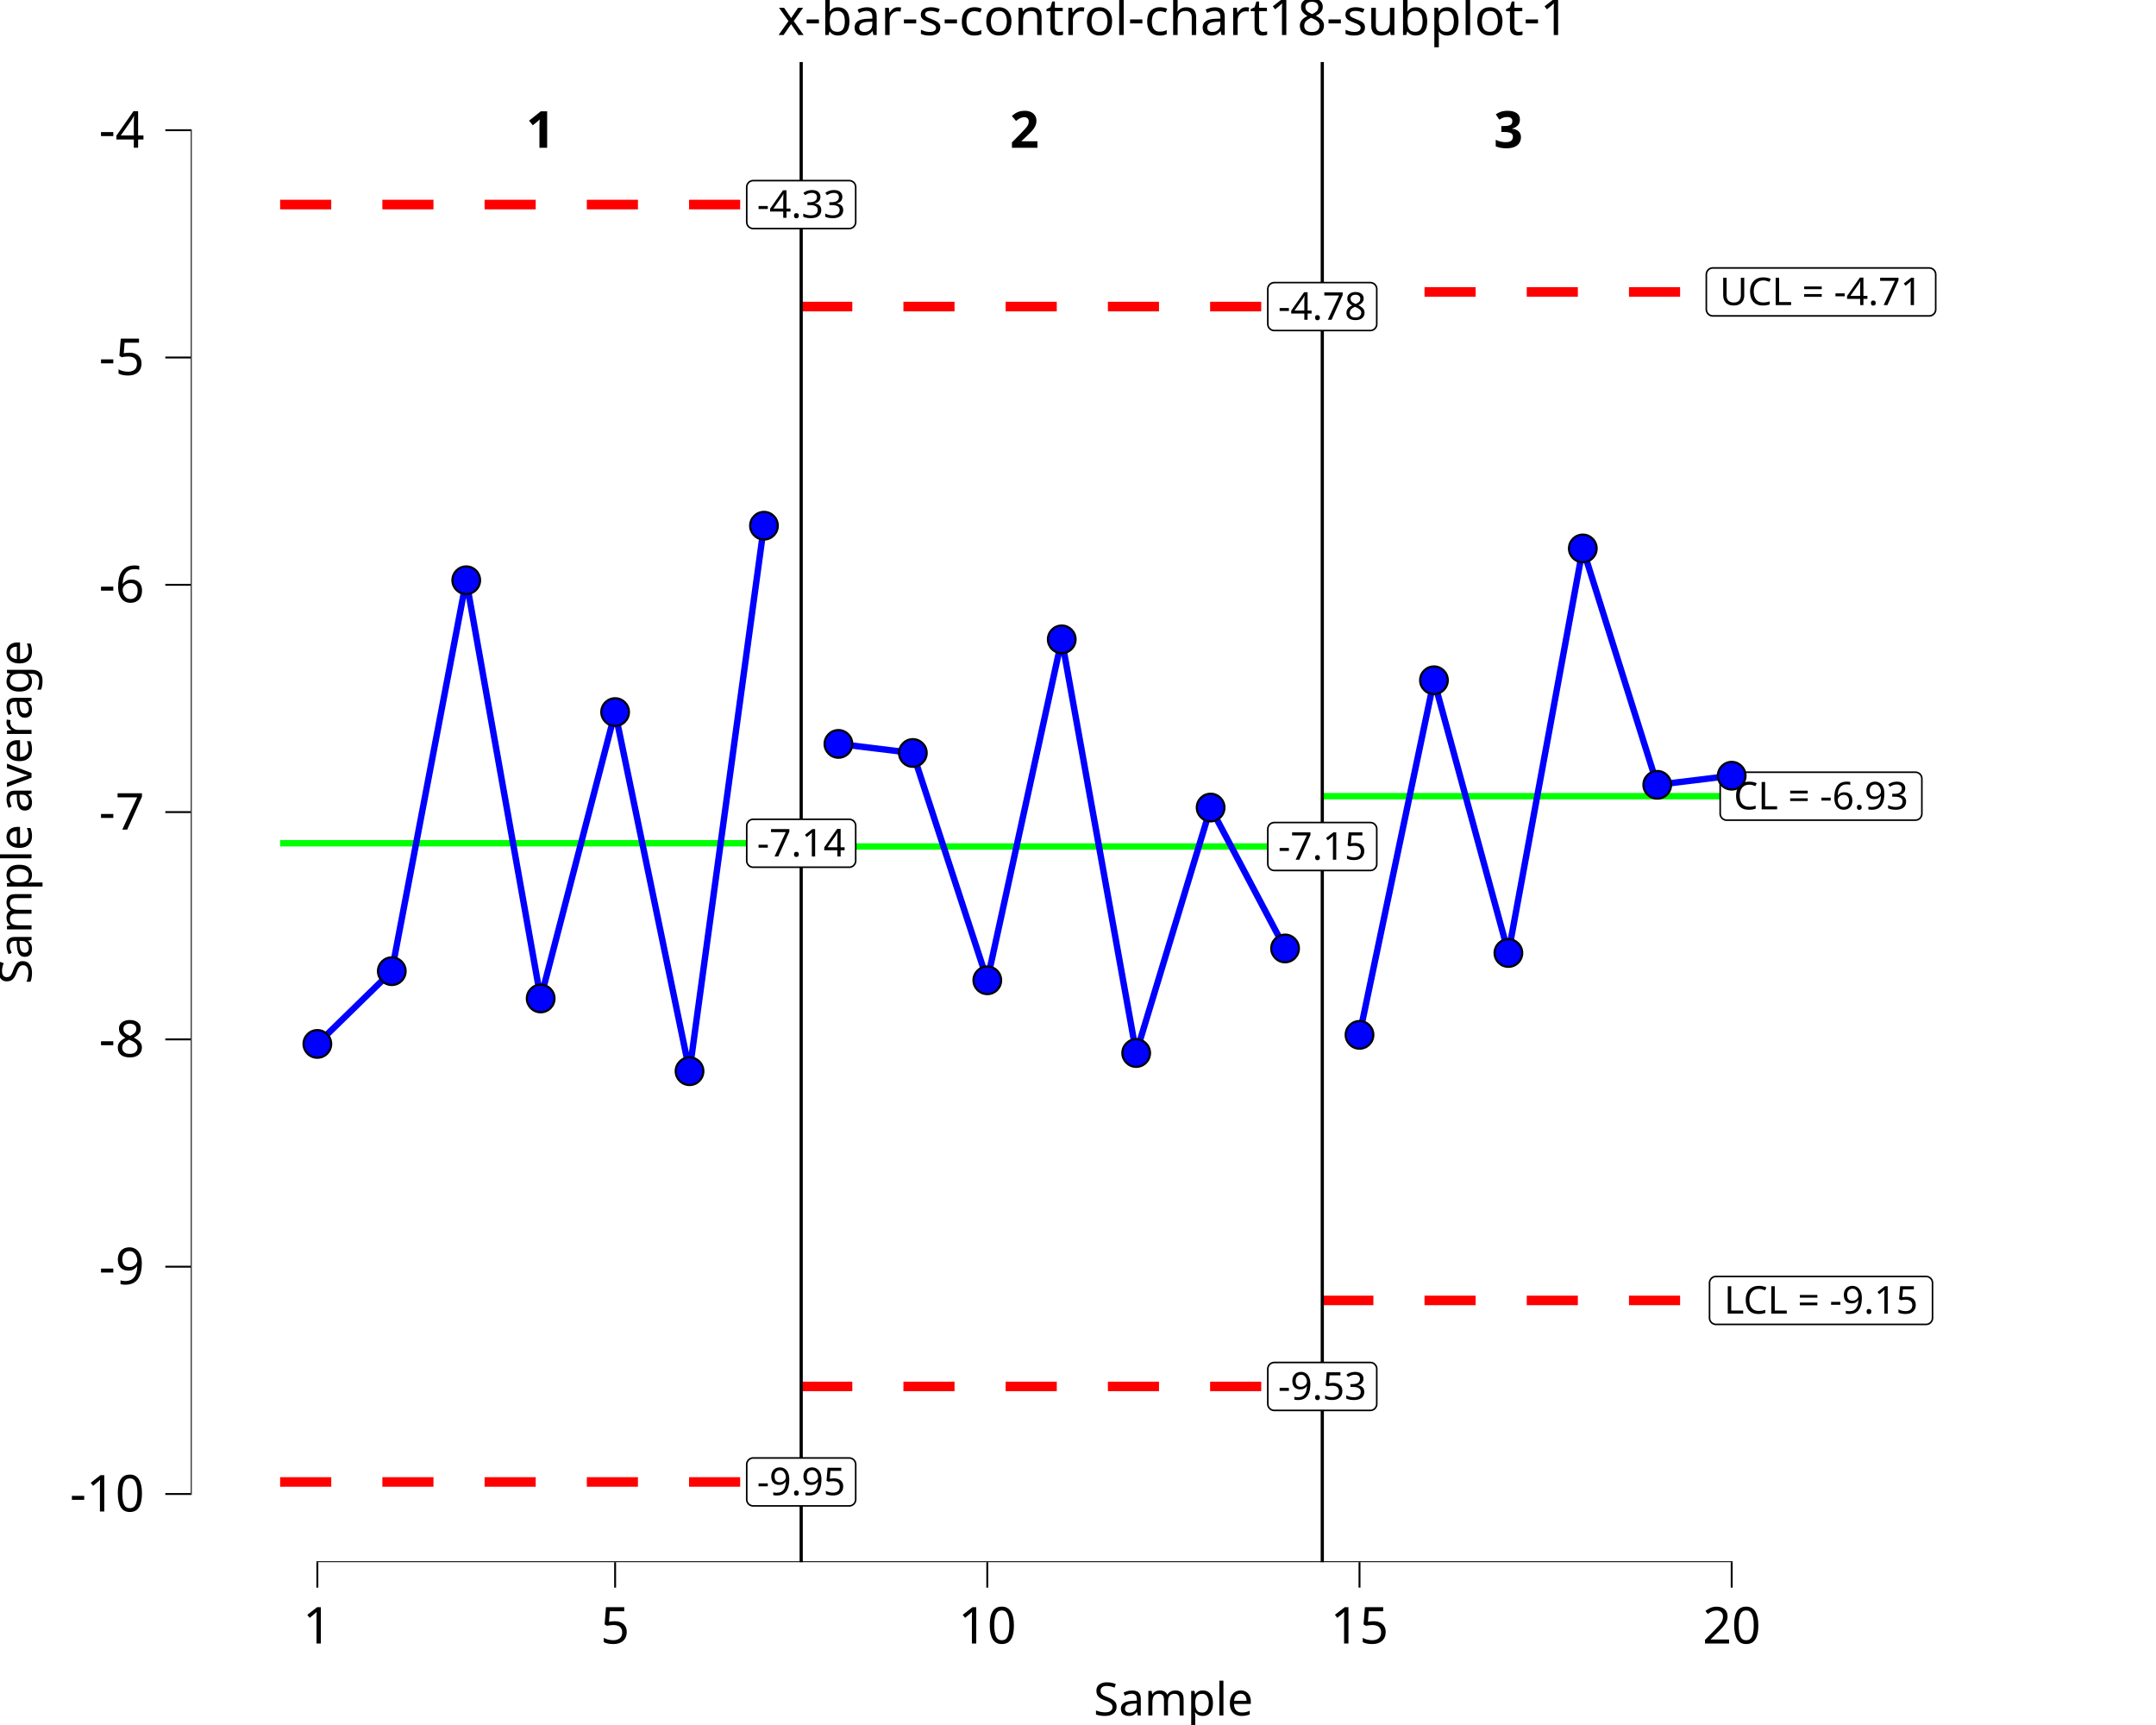
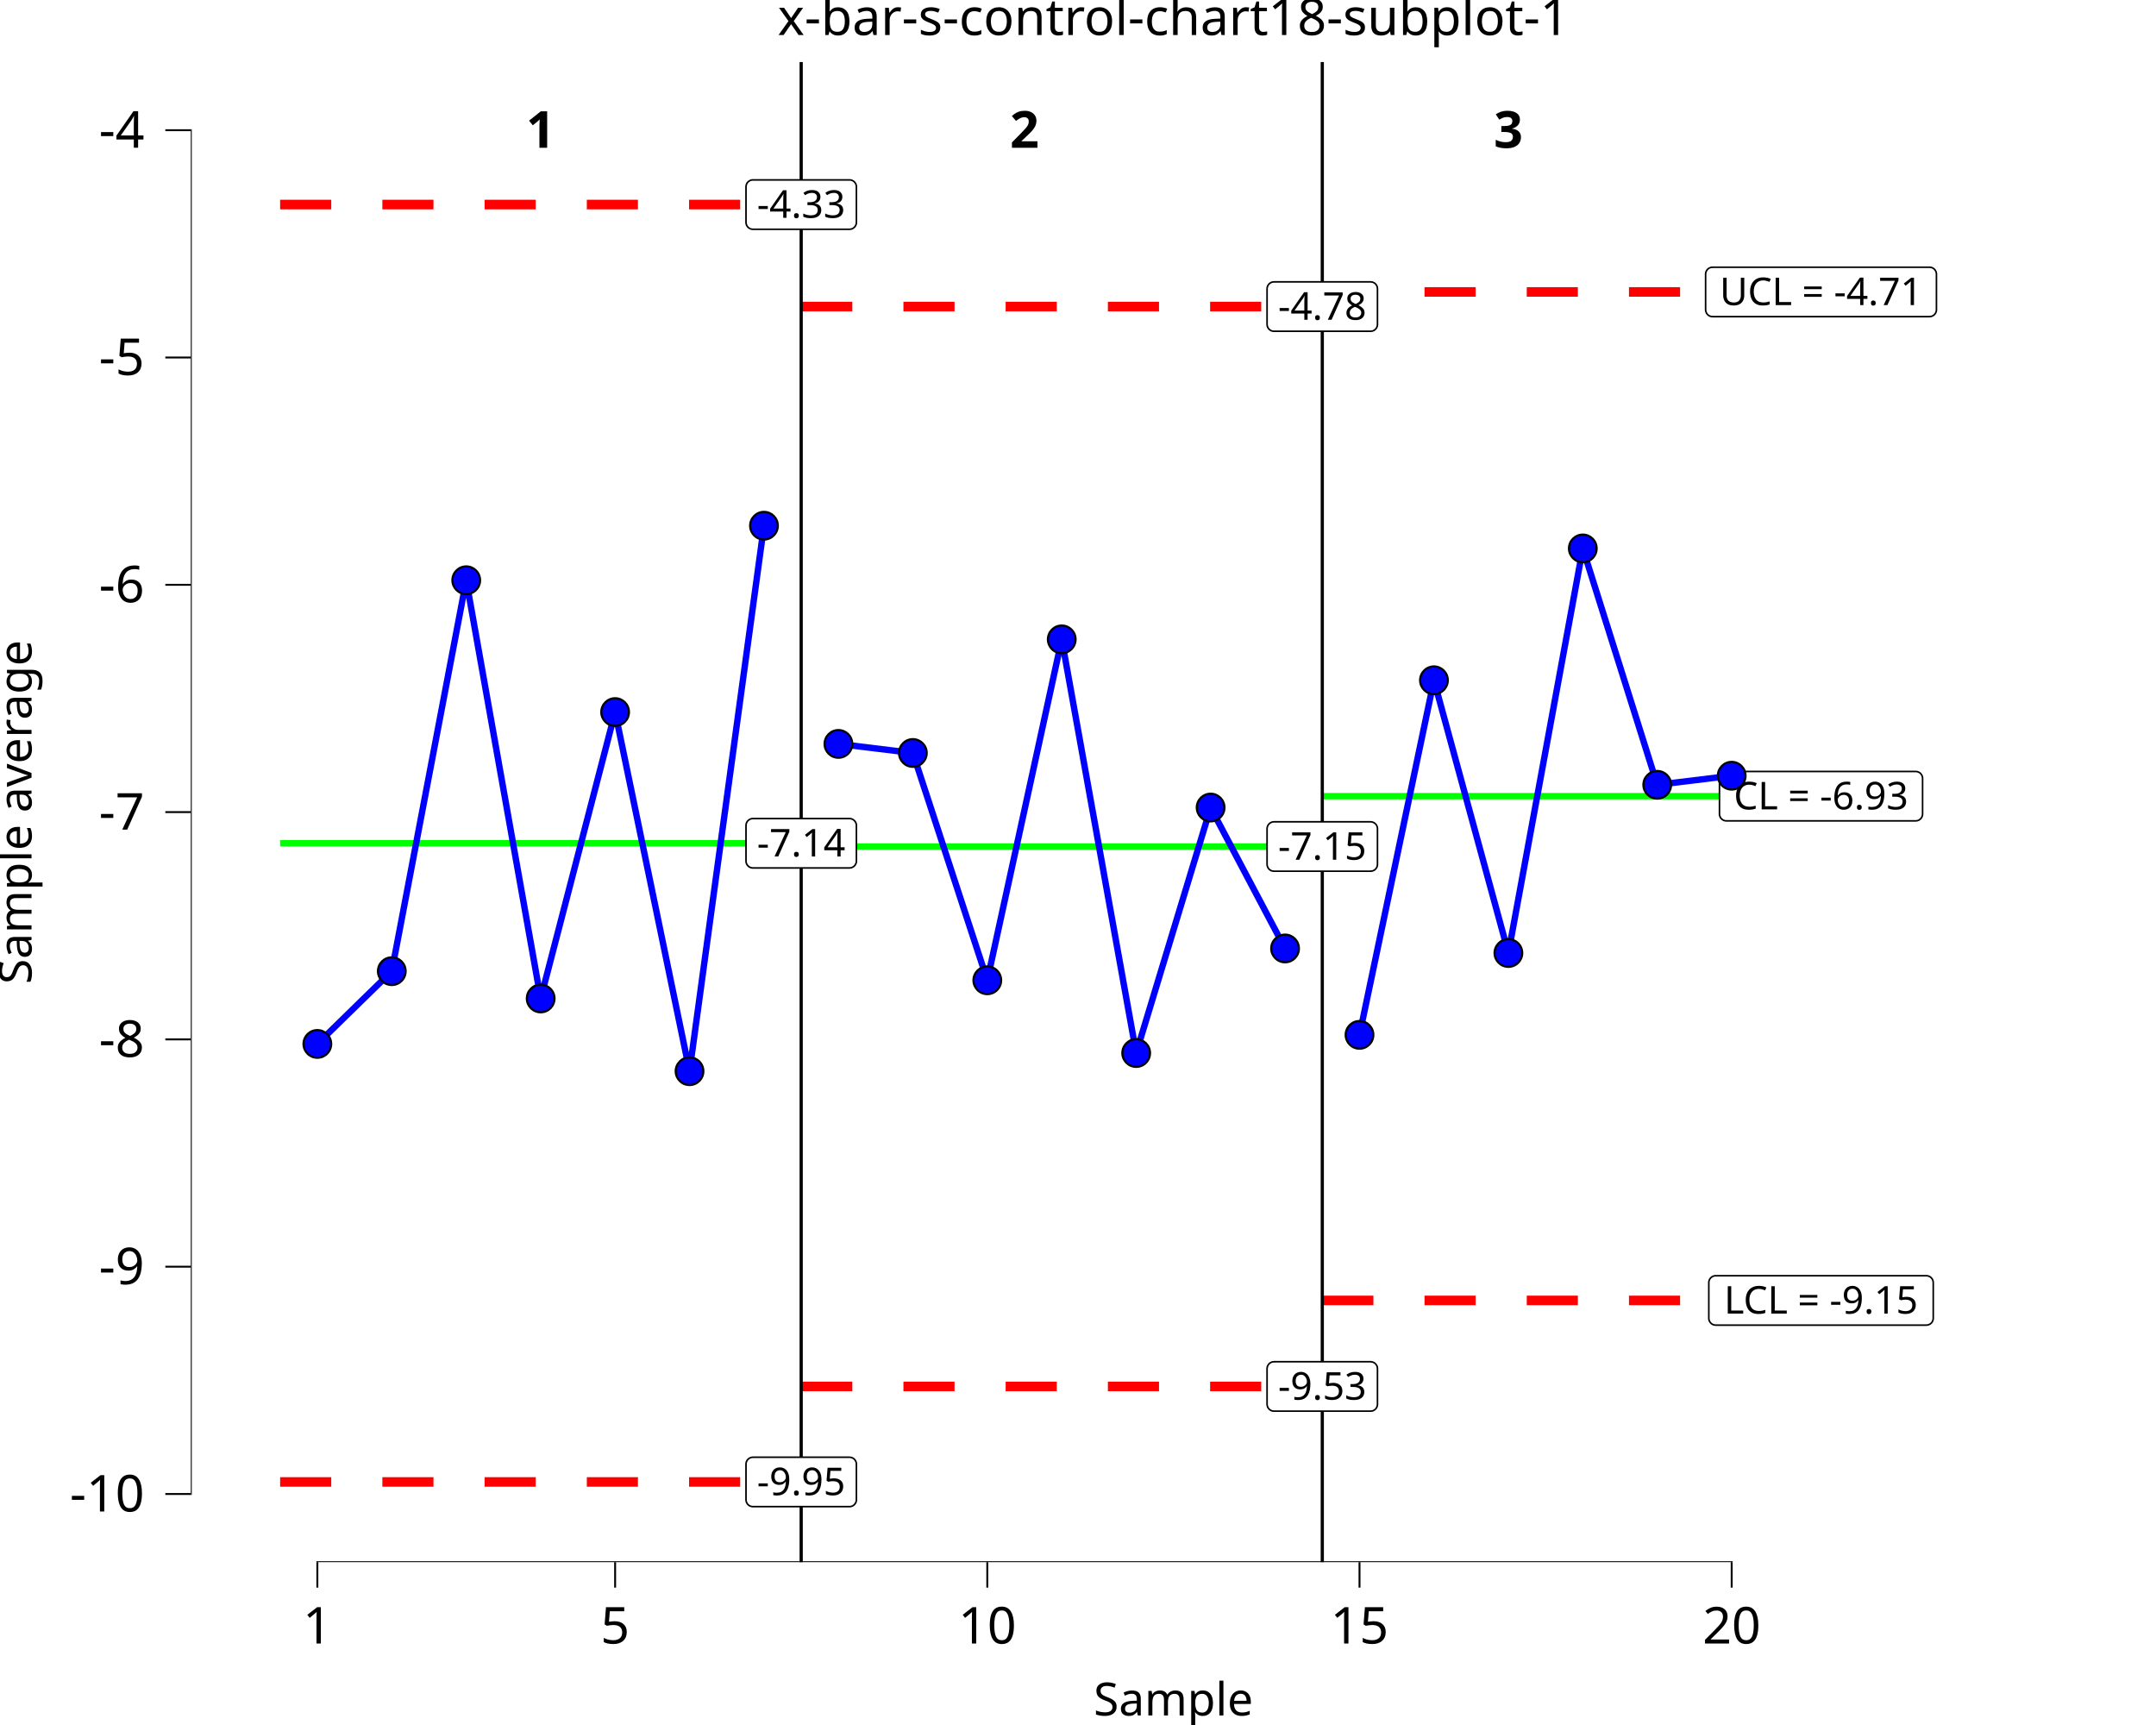
<svg xmlns="http://www.w3.org/2000/svg" class="svglite" data-engine-version="2.0" width="720.00pt" height="576.00pt" viewBox="0 0 720.00 576.00">
  <defs>
    <style type="text/css">
    .svglite line, .svglite polyline, .svglite polygon, .svglite path, .svglite rect, .svglite circle {
      fill: none;
      stroke: #000000;
      stroke-linecap: round;
      stroke-linejoin: round;
      stroke-miterlimit: 10.00;
    }
  </style>
  </defs>
  <rect width="100%" height="100%" style="stroke: none; fill: #FFFFFF;" />
  <defs>
    <clipPath id="cpMC4wMHw3MjAuMDB8MC4wMHw1NzYuMDA=">
      <rect x="0.00" y="0.00" width="720.00" height="576.00" />
    </clipPath>
  </defs>
  <g clip-path="url(#cpMC4wMHw3MjAuMDB8MC4wMHw1NzYuMDA=)">
    <rect x="0.00" y="0.00" width="720.00" height="576.00" style="stroke-width: 10.67; stroke: none;" />
  </g>
  <defs>
    <clipPath id="cpNjMuNzJ8NzIwLjAwfDIwLjcxfDUyMS42Mw==">
      <rect x="63.72" y="20.71" width="656.28" height="500.92" />
    </clipPath>
  </defs>
  <g clip-path="url(#cpNjMuNzJ8NzIwLjAwfDIwLjcxfDUyMS42Mw==)">
    <rect x="63.72" y="20.71" width="656.28" height="500.92" style="stroke-width: 10.67; stroke: none;" />
    <polyline points="93.55,281.58 118.41,281.58 118.41,281.58 143.27,281.58 143.27,281.58 168.13,281.58 168.13,281.58 192.99,281.58 192.99,281.58 217.84,281.58 217.84,281.58 242.70,281.58 242.70,281.58 267.56,281.58 267.56,281.58 " style="stroke-width: 2.13; stroke: #00FF00; stroke-linecap: butt;" />
    <polyline points="267.56,282.66 292.42,282.66 292.42,282.66 317.28,282.66 317.28,282.66 342.14,282.66 342.14,282.66 367.00,282.66 367.00,282.66 391.86,282.66 391.86,282.66 416.72,282.66 416.72,282.66 441.58,282.66 441.58,282.66 " style="stroke-width: 2.13; stroke: #00FF00; stroke-linecap: butt;" />
    <polyline points="441.58,265.85 466.44,265.85 466.44,265.85 491.30,265.85 491.30,265.85 516.15,265.85 516.15,265.85 541.01,265.85 541.01,265.85 565.87,265.85 565.87,265.85 590.73,265.85 590.73,265.85 " style="stroke-width: 2.13; stroke: #00FF00; stroke-linecap: butt;" />
    <polyline points="93.55,68.31 118.41,68.31 118.41,68.31 143.27,68.31 143.27,68.31 168.13,68.31 168.13,68.31 192.99,68.31 192.99,68.31 217.84,68.31 217.84,68.31 242.70,68.31 242.70,68.31 267.56,68.31 267.56,68.31 " style="stroke-width: 3.20; stroke: #FF0000; stroke-dasharray: 17.07,17.07; stroke-linecap: butt;" />
    <polyline points="267.56,102.37 292.42,102.37 292.42,102.37 317.28,102.37 317.28,102.37 342.14,102.37 342.14,102.37 367.00,102.37 367.00,102.37 391.86,102.37 391.86,102.37 416.72,102.37 416.72,102.37 441.58,102.37 441.58,102.37 " style="stroke-width: 3.20; stroke: #FF0000; stroke-dasharray: 17.07,17.07; stroke-linecap: butt;" />
    <polyline points="441.58,97.48 466.44,97.48 466.44,97.48 491.30,97.48 491.30,97.48 516.15,97.48 516.15,97.48 541.01,97.48 541.01,97.48 565.87,97.48 565.87,97.48 590.73,97.48 590.73,97.48 " style="stroke-width: 3.20; stroke: #FF0000; stroke-dasharray: 17.07,17.07; stroke-linecap: butt;" />
    <polyline points="93.55,494.84 118.41,494.84 118.41,494.84 143.27,494.84 143.27,494.84 168.13,494.84 168.13,494.84 192.99,494.84 192.99,494.84 217.84,494.84 217.84,494.84 242.70,494.84 242.70,494.84 267.56,494.84 267.56,494.84 " style="stroke-width: 3.20; stroke: #FF0000; stroke-dasharray: 17.07,17.07; stroke-linecap: butt;" />
    <polyline points="267.56,462.95 292.42,462.95 292.42,462.95 317.28,462.95 317.28,462.95 342.14,462.95 342.14,462.95 367.00,462.95 367.00,462.95 391.86,462.95 391.86,462.95 416.72,462.95 416.72,462.95 441.58,462.95 441.58,462.95 " style="stroke-width: 3.20; stroke: #FF0000; stroke-dasharray: 17.07,17.07; stroke-linecap: butt;" />
    <polyline points="441.58,434.23 466.44,434.23 466.44,434.23 491.30,434.23 491.30,434.23 516.15,434.23 516.15,434.23 541.01,434.23 541.01,434.23 565.87,434.23 565.87,434.23 590.73,434.23 590.73,434.23 " style="stroke-width: 3.20; stroke: #FF0000; stroke-dasharray: 17.07,17.07; stroke-linecap: butt;" />
    <line x1="267.56" y1="521.63" x2="267.56" y2="20.71" style="stroke-width: 1.07; stroke-linecap: butt;" />
    <line x1="441.58" y1="521.63" x2="441.58" y2="20.71" style="stroke-width: 1.07; stroke-linecap: butt;" />
    <text x="180.56" y="49.35" text-anchor="middle" style="font-size: 17.07px; font-weight: bold; font-family: sans;" textLength="9.50px" lengthAdjust="spacingAndGlyphs">1</text>
    <text x="342.14" y="49.35" text-anchor="middle" style="font-size: 17.07px; font-weight: bold; font-family: sans;" textLength="9.50px" lengthAdjust="spacingAndGlyphs">2</text>
    <text x="503.73" y="49.35" text-anchor="middle" style="font-size: 17.07px; font-weight: bold; font-family: sans;" textLength="9.50px" lengthAdjust="spacingAndGlyphs">3</text>
-     <polygon points="251.53,289.58 283.60,289.58 283.51,289.58 283.86,289.57 284.20,289.50 284.52,289.37 284.82,289.20 285.09,288.98 285.32,288.72 285.51,288.42 285.64,288.11 285.73,287.77 285.76,287.42 285.76,287.42 285.76,275.73 285.76,275.73 285.73,275.38 285.64,275.05 285.51,274.73 285.32,274.43 285.09,274.17 284.82,273.95 284.52,273.78 284.20,273.65 283.86,273.59 283.60,273.57 251.53,273.57 251.79,273.59 251.44,273.57 251.10,273.61 250.76,273.71 250.45,273.86 250.16,274.06 249.91,274.30 249.71,274.58 249.54,274.88 249.43,275.21 249.38,275.56 249.37,275.73 249.37,287.42 249.38,287.25 249.38,287.59 249.43,287.94 249.54,288.27 249.71,288.58 249.91,288.85 250.16,289.09 250.45,289.29 250.76,289.44 251.10,289.54 251.44,289.58 " style="stroke-width: 0.53; fill: #FFFFFF;" />
+     <polygon points="251.43,289.82 283.69,289.82 283.60,289.82 283.97,289.81 284.33,289.73 284.68,289.60 285.00,289.41 285.29,289.18 285.53,288.90 285.73,288.59 285.88,288.25 285.97,287.89 286.00,287.52 286.00,287.52 286.00,275.63 286.00,275.63 285.97,275.26 285.88,274.90 285.73,274.56 285.53,274.25 285.29,273.97 285.00,273.74 284.68,273.55 284.33,273.42 283.97,273.35 283.69,273.33 251.43,273.33 251.71,273.35 251.34,273.33 250.97,273.37 250.62,273.48 250.28,273.64 249.98,273.85 249.71,274.10 249.49,274.40 249.31,274.73 249.20,275.08 249.14,275.45 249.13,275.63 249.13,287.52 249.14,287.33 249.14,287.70 249.20,288.07 249.31,288.42 249.49,288.75 249.71,289.05 249.98,289.30 250.28,289.51 250.62,289.67 250.97,289.78 251.34,289.82 " style="stroke-width: 0.53; fill: #FFFFFF;" />
    <text x="267.56" y="285.98" text-anchor="middle" style="font-size: 12.80px; font-family: sans;" textLength="29.18px" lengthAdjust="spacingAndGlyphs">-7.14</text>
-     <polygon points="251.53,502.84 283.60,502.84 283.51,502.84 283.86,502.83 284.20,502.76 284.52,502.63 284.82,502.46 285.09,502.24 285.32,501.98 285.51,501.69 285.64,501.37 285.73,501.03 285.76,500.68 285.76,500.68 285.76,488.99 285.76,488.99 285.73,488.64 285.64,488.31 285.51,487.99 285.32,487.69 285.09,487.43 284.82,487.21 284.52,487.04 284.20,486.92 283.86,486.85 283.60,486.83 251.53,486.83 251.79,486.85 251.44,486.83 251.10,486.87 250.76,486.97 250.45,487.12 250.16,487.32 249.91,487.56 249.71,487.84 249.54,488.14 249.43,488.47 249.38,488.82 249.37,488.99 249.37,500.68 249.38,500.51 249.38,500.86 249.43,501.20 249.54,501.53 249.71,501.84 249.91,502.12 250.16,502.36 250.45,502.55 250.76,502.70 251.10,502.80 251.44,502.84 " style="stroke-width: 0.53; fill: #FFFFFF;" />
+     <polygon points="251.43,503.08 283.69,503.08 283.60,503.08 283.97,503.07 284.33,502.99 284.68,502.86 285.00,502.68 285.29,502.44 285.53,502.16 285.73,501.85 285.88,501.51 285.97,501.15 286.00,500.78 286.00,500.78 286.00,488.89 286.00,488.89 285.97,488.53 285.88,488.17 285.73,487.82 285.53,487.51 285.29,487.23 285.00,487.00 284.68,486.81 284.33,486.68 283.97,486.61 283.69,486.59 251.43,486.59 251.71,486.61 251.34,486.59 250.97,486.64 250.62,486.74 250.28,486.90 249.98,487.11 249.71,487.37 249.49,487.66 249.31,487.99 249.20,488.34 249.14,488.71 249.13,488.89 249.13,500.78 249.14,500.59 249.14,500.96 249.20,501.33 249.31,501.68 249.49,502.01 249.71,502.31 249.98,502.56 250.28,502.78 250.62,502.93 250.97,503.04 251.34,503.08 " style="stroke-width: 0.53; fill: #FFFFFF;" />
    <text x="267.56" y="499.24" text-anchor="middle" style="font-size: 12.80px; font-family: sans;" textLength="29.18px" lengthAdjust="spacingAndGlyphs">-9.95</text>
-     <polygon points="251.53,76.32 283.60,76.32 283.51,76.32 283.86,76.30 284.20,76.23 284.52,76.11 284.82,75.94 285.09,75.72 285.32,75.46 285.51,75.16 285.64,74.84 285.73,74.51 285.76,74.16 285.76,74.16 285.76,62.47 285.76,62.47 285.73,62.12 285.64,61.78 285.51,61.46 285.32,61.17 285.09,60.91 284.82,60.69 284.52,60.52 284.20,60.39 283.86,60.32 283.60,60.31 251.53,60.31 251.79,60.32 251.44,60.31 251.10,60.35 250.76,60.45 250.45,60.60 250.16,60.79 249.91,61.04 249.71,61.31 249.54,61.62 249.43,61.95 249.38,62.29 249.37,62.47 249.37,74.16 249.38,73.99 249.38,74.33 249.43,74.68 249.54,75.01 249.71,75.31 249.91,75.59 250.16,75.83 250.45,76.03 250.76,76.18 251.10,76.28 251.44,76.32 " style="stroke-width: 0.53; fill: #FFFFFF;" />
+     <polygon points="251.43,76.56 283.69,76.56 283.60,76.56 283.97,76.54 284.33,76.47 284.68,76.34 285.00,76.15 285.29,75.92 285.53,75.64 285.73,75.33 285.88,74.99 285.97,74.63 286.00,74.26 286.00,74.26 286.00,62.37 286.00,62.37 285.97,62.00 285.88,61.64 285.73,61.30 285.53,60.99 285.29,60.71 285.00,60.47 284.68,60.29 284.33,60.16 283.97,60.08 283.69,60.07 251.43,60.07 251.71,60.08 251.34,60.07 250.97,60.11 250.62,60.22 250.28,60.38 249.98,60.59 249.71,60.84 249.49,61.14 249.31,61.47 249.20,61.82 249.14,62.19 249.13,62.37 249.13,74.26 249.14,74.07 249.14,74.44 249.20,74.81 249.31,75.16 249.49,75.49 249.71,75.78 249.98,76.04 250.28,76.25 250.62,76.41 250.97,76.51 251.34,76.56 " style="stroke-width: 0.53; fill: #FFFFFF;" />
    <text x="267.56" y="72.72" text-anchor="middle" style="font-size: 12.80px; font-family: sans;" textLength="29.18px" lengthAdjust="spacingAndGlyphs">-4.33</text>
-     <polygon points="425.54,290.67 457.61,290.67 457.52,290.66 457.87,290.65 458.21,290.58 458.54,290.46 458.84,290.28 459.11,290.06 459.34,289.80 459.52,289.51 459.66,289.19 459.74,288.85 459.77,288.51 459.77,288.51 459.77,276.81 459.77,276.81 459.74,276.47 459.66,276.13 459.52,275.81 459.34,275.52 459.11,275.26 458.84,275.04 458.54,274.86 458.21,274.74 457.87,274.67 457.61,274.65 425.54,274.65 425.81,274.67 425.46,274.66 425.11,274.70 424.78,274.79 424.46,274.94 424.18,275.14 423.93,275.38 423.72,275.66 423.56,275.97 423.45,276.30 423.39,276.64 423.38,276.81 423.38,288.51 423.39,288.33 423.39,288.68 423.45,289.02 423.56,289.35 423.72,289.66 423.93,289.94 424.18,290.18 424.46,290.38 424.78,290.52 425.11,290.62 425.46,290.66 " style="stroke-width: 0.53; fill: #FFFFFF;" />
+     <polygon points="425.45,290.91 457.71,290.91 457.61,290.90 457.98,290.89 458.35,290.82 458.69,290.68 459.02,290.50 459.30,290.26 459.55,289.99 459.75,289.67 459.89,289.33 459.98,288.97 460.01,288.60 460.01,288.60 460.01,276.72 460.01,276.72 459.98,276.35 459.89,275.99 459.75,275.65 459.55,275.33 459.30,275.06 459.02,274.82 458.69,274.64 458.35,274.50 457.98,274.43 457.71,274.41 425.45,274.41 425.73,274.43 425.36,274.41 424.99,274.46 424.63,274.56 424.30,274.72 423.99,274.93 423.72,275.19 423.50,275.49 423.33,275.81 423.21,276.17 423.15,276.53 423.14,276.72 423.14,288.60 423.15,288.42 423.15,288.79 423.21,289.15 423.33,289.51 423.50,289.83 423.72,290.13 423.99,290.39 424.30,290.60 424.63,290.76 424.99,290.86 425.36,290.90 " style="stroke-width: 0.53; fill: #FFFFFF;" />
    <text x="441.58" y="287.07" text-anchor="middle" style="font-size: 12.80px; font-family: sans;" textLength="29.18px" lengthAdjust="spacingAndGlyphs">-7.15</text>
-     <polygon points="425.54,470.96 457.61,470.96 457.52,470.96 457.87,470.94 458.21,470.87 458.54,470.75 458.84,470.58 459.11,470.36 459.34,470.10 459.52,469.80 459.66,469.48 459.74,469.14 459.77,468.80 459.77,468.80 459.77,457.11 459.77,457.11 459.74,456.76 459.66,456.42 459.52,456.10 459.34,455.81 459.11,455.55 458.84,455.33 458.54,455.15 458.21,455.03 457.87,454.96 457.61,454.95 425.54,454.95 425.81,454.96 425.46,454.95 425.11,454.99 424.78,455.09 424.46,455.24 424.18,455.43 423.93,455.67 423.72,455.95 423.56,456.26 423.45,456.59 423.39,456.93 423.38,457.11 423.38,468.80 423.39,468.62 423.39,468.97 423.45,469.31 423.56,469.64 423.72,469.95 423.93,470.23 424.18,470.47 424.46,470.67 424.78,470.82 425.11,470.91 425.46,470.96 " style="stroke-width: 0.53; fill: #FFFFFF;" />
+     <polygon points="425.45,471.20 457.71,471.20 457.61,471.20 457.98,471.18 458.35,471.11 458.69,470.98 459.02,470.79 459.30,470.56 459.55,470.28 459.75,469.96 459.89,469.62 459.98,469.26 460.01,468.89 460.01,468.89 460.01,457.01 460.01,457.01 459.98,456.64 459.89,456.28 459.75,455.94 459.55,455.63 459.30,455.35 459.02,455.11 458.69,454.93 458.35,454.80 457.98,454.72 457.71,454.70 425.45,454.70 425.73,454.72 425.36,454.71 424.99,454.75 424.63,454.85 424.30,455.01 423.99,455.22 423.72,455.48 423.50,455.78 423.33,456.11 423.21,456.46 423.15,456.82 423.14,457.01 423.14,468.89 423.15,468.71 423.15,469.08 423.21,469.45 423.33,469.80 423.50,470.13 423.72,470.42 423.99,470.68 424.30,470.89 424.63,471.05 424.99,471.15 425.36,471.20 " style="stroke-width: 0.53; fill: #FFFFFF;" />
    <text x="441.58" y="467.36" text-anchor="middle" style="font-size: 12.80px; font-family: sans;" textLength="29.18px" lengthAdjust="spacingAndGlyphs">-9.53</text>
-     <polygon points="425.54,110.37 457.61,110.37 457.52,110.37 457.87,110.36 458.21,110.29 458.54,110.16 458.84,109.99 459.11,109.77 459.34,109.51 459.52,109.22 459.66,108.90 459.74,108.56 459.77,108.21 459.77,108.21 459.77,96.52 459.77,96.52 459.74,96.18 459.66,95.84 459.52,95.52 459.34,95.22 459.11,94.96 458.84,94.74 458.54,94.57 458.21,94.45 457.87,94.38 457.61,94.36 425.54,94.36 425.81,94.38 425.46,94.36 425.11,94.41 424.78,94.50 424.46,94.65 424.18,94.85 423.93,95.09 423.72,95.37 423.56,95.67 423.45,96.00 423.39,96.35 423.38,96.52 423.38,108.21 423.39,108.04 423.39,108.39 423.45,108.73 423.56,109.06 423.72,109.37 423.93,109.65 424.18,109.89 424.46,110.08 424.78,110.23 425.11,110.33 425.46,110.37 " style="stroke-width: 0.53; fill: #FFFFFF;" />
+     <polygon points="425.45,110.61 457.71,110.61 457.61,110.61 457.98,110.60 458.35,110.52 458.69,110.39 459.02,110.21 459.30,109.97 459.55,109.69 459.75,109.38 459.89,109.04 459.98,108.68 460.01,108.31 460.01,108.31 460.01,96.43 460.01,96.43 459.98,96.06 459.89,95.70 459.75,95.35 459.55,95.04 459.30,94.76 459.02,94.53 458.69,94.34 458.35,94.21 457.98,94.14 457.71,94.12 425.45,94.12 425.73,94.14 425.36,94.12 424.99,94.17 424.63,94.27 424.30,94.43 423.99,94.64 423.72,94.90 423.50,95.19 423.33,95.52 423.21,95.87 423.15,96.24 423.14,96.43 423.14,108.31 423.15,108.12 423.15,108.50 423.21,108.86 423.33,109.21 423.50,109.54 423.72,109.84 423.99,110.09 424.30,110.31 424.63,110.46 424.99,110.57 425.36,110.61 " style="stroke-width: 0.53; fill: #FFFFFF;" />
    <text x="441.58" y="106.77" text-anchor="middle" style="font-size: 12.80px; font-family: sans;" textLength="29.18px" lengthAdjust="spacingAndGlyphs">-4.78</text>
-     <polygon points="576.62,273.86 639.65,273.86 639.56,273.86 639.91,273.84 640.25,273.77 640.58,273.65 640.88,273.48 641.15,273.26 641.38,273.00 641.56,272.70 641.70,272.38 641.78,272.05 641.81,271.70 641.81,271.70 641.81,260.01 641.81,260.01 641.78,259.66 641.70,259.32 641.56,259.00 641.38,258.71 641.15,258.45 640.88,258.23 640.58,258.06 640.25,257.93 639.91,257.86 639.65,257.85 576.62,257.85 576.88,257.86 576.53,257.85 576.19,257.89 575.85,257.99 575.54,258.14 575.25,258.33 575.00,258.58 574.79,258.85 574.63,259.16 574.52,259.49 574.46,259.83 574.46,260.01 574.46,271.70 574.46,271.53 574.46,271.87 574.52,272.22 574.63,272.55 574.79,272.85 575.00,273.13 575.25,273.37 575.54,273.57 575.85,273.72 576.19,273.82 576.53,273.86 " style="stroke-width: 0.53; fill: #FFFFFF;" />
+     <polygon points="576.52,274.10 639.75,274.10 639.65,274.10 640.02,274.08 640.39,274.01 640.73,273.88 641.06,273.69 641.34,273.46 641.59,273.18 641.79,272.87 641.93,272.53 642.02,272.17 642.05,271.80 642.05,271.80 642.05,259.91 642.05,259.91 642.02,259.54 641.93,259.18 641.79,258.84 641.59,258.53 641.34,258.25 641.06,258.01 640.73,257.83 640.39,257.70 640.02,257.62 639.75,257.61 576.52,257.61 576.80,257.62 576.43,257.61 576.06,257.65 575.70,257.76 575.37,257.92 575.06,258.13 574.80,258.38 574.57,258.68 574.40,259.01 574.28,259.36 574.22,259.73 574.22,259.91 574.22,271.80 574.22,271.61 574.22,271.98 574.28,272.35 574.40,272.70 574.57,273.03 574.80,273.32 575.06,273.58 575.37,273.79 575.70,273.95 576.06,274.05 576.43,274.10 " style="stroke-width: 0.53; fill: #FFFFFF;" />
    <text x="608.13" y="270.26" text-anchor="middle" style="font-size: 12.80px; font-family: sans;" textLength="60.15px" lengthAdjust="spacingAndGlyphs">CL = -6.93</text>
-     <polygon points="573.06,442.23 643.21,442.23 643.12,442.23 643.47,442.22 643.81,442.15 644.14,442.03 644.44,441.85 644.71,441.63 644.94,441.37 645.12,441.08 645.26,440.76 645.34,440.42 645.37,440.07 645.37,440.07 645.37,428.38 645.37,428.38 645.34,428.04 645.26,427.70 645.12,427.38 644.94,427.09 644.71,426.83 644.44,426.61 644.14,426.43 643.81,426.31 643.47,426.24 643.21,426.22 573.06,426.22 573.32,426.24 572.97,426.23 572.62,426.27 572.29,426.36 571.98,426.51 571.69,426.71 571.44,426.95 571.23,427.23 571.07,427.54 570.96,427.87 570.90,428.21 570.90,428.38 570.90,440.07 570.90,439.90 570.90,440.25 570.96,440.59 571.07,440.92 571.23,441.23 571.44,441.51 571.69,441.75 571.98,441.95 572.29,442.09 572.62,442.19 572.97,442.23 " style="stroke-width: 0.53; fill: #FFFFFF;" />
+     <polygon points="572.96,442.48 643.31,442.48 643.21,442.47 643.58,442.46 643.95,442.39 644.29,442.25 644.62,442.07 644.90,441.83 645.15,441.56 645.35,441.24 645.49,440.90 645.58,440.54 645.61,440.17 645.61,440.17 645.61,428.29 645.61,428.29 645.58,427.92 645.49,427.56 645.35,427.22 645.15,426.90 644.90,426.62 644.62,426.39 644.29,426.20 643.95,426.07 643.58,426.00 643.31,425.98 572.96,425.98 573.24,426.00 572.87,425.98 572.50,426.03 572.14,426.13 571.81,426.29 571.50,426.50 571.24,426.76 571.01,427.06 570.84,427.38 570.72,427.74 570.66,428.10 570.66,428.29 570.66,440.17 570.66,439.99 570.66,440.36 570.72,440.72 570.84,441.07 571.01,441.40 571.24,441.70 571.50,441.96 571.81,442.17 572.14,442.33 572.50,442.43 572.87,442.47 " style="stroke-width: 0.53; fill: #FFFFFF;" />
    <text x="608.13" y="438.63" text-anchor="middle" style="font-size: 12.80px; font-family: sans;" textLength="67.27px" lengthAdjust="spacingAndGlyphs">LCL = -9.15</text>
-     <polygon points="571.99,105.48 644.27,105.48 644.19,105.48 644.53,105.47 644.88,105.40 645.20,105.28 645.50,105.10 645.77,104.88 646.00,104.62 646.19,104.33 646.32,104.01 646.41,103.67 646.43,103.32 646.43,103.32 646.43,91.63 646.43,91.63 646.41,91.29 646.32,90.95 646.19,90.63 646.00,90.34 645.77,90.08 645.50,89.86 645.20,89.68 644.88,89.56 644.53,89.49 644.27,89.47 571.99,89.47 572.25,89.49 571.91,89.47 571.56,89.52 571.23,89.61 570.91,89.76 570.63,89.96 570.38,90.20 570.17,90.48 570.01,90.79 569.90,91.12 569.84,91.46 569.83,91.63 569.83,103.32 569.84,103.15 569.84,103.50 569.90,103.84 570.01,104.17 570.17,104.48 570.38,104.76 570.63,105.00 570.91,105.20 571.23,105.34 571.56,105.44 571.91,105.48 " style="stroke-width: 0.53; fill: #FFFFFF;" />
+     <polygon points="571.90,105.73 644.37,105.73 644.28,105.72 644.65,105.71 645.01,105.63 645.36,105.50 645.68,105.32 645.97,105.08 646.21,104.81 646.41,104.49 646.56,104.15 646.65,103.79 646.68,103.42 646.68,103.42 646.68,91.54 646.68,91.54 646.65,91.17 646.56,90.81 646.41,90.47 646.21,90.15 645.97,89.87 645.68,89.64 645.36,89.45 645.01,89.32 644.65,89.25 644.37,89.23 571.90,89.23 572.17,89.25 571.80,89.23 571.44,89.28 571.08,89.38 570.74,89.54 570.44,89.75 570.17,90.01 569.95,90.30 569.78,90.63 569.66,90.98 569.60,91.35 569.59,91.54 569.59,103.42 569.60,103.24 569.60,103.61 569.66,103.97 569.78,104.32 569.95,104.65 570.17,104.95 570.44,105.21 570.74,105.42 571.08,105.58 571.44,105.68 571.80,105.72 " style="stroke-width: 0.53; fill: #FFFFFF;" />
    <text x="608.13" y="101.88" text-anchor="middle" style="font-size: 12.80px; font-family: sans;" textLength="69.40px" lengthAdjust="spacingAndGlyphs">UCL = -4.71</text>
    <polyline points="105.98,348.58 130.84,324.29 155.70,193.75 180.56,333.40 205.42,237.77 230.27,357.69 255.13,175.54 " style="stroke-width: 2.13; stroke: #0000FF; stroke-linecap: butt;" />
    <polyline points="279.99,248.40 304.85,251.43 329.71,327.33 354.57,213.49 379.43,351.62 404.29,269.65 429.15,316.70 " style="stroke-width: 2.13; stroke: #0000FF; stroke-linecap: butt;" />
    <polyline points="454.01,345.55 478.87,227.15 503.73,318.22 528.58,183.13 553.44,262.06 578.30,259.02 " style="stroke-width: 2.13; stroke: #0000FF; stroke-linecap: butt;" />
    <circle cx="105.98" cy="348.58" r="4.62" style="stroke-width: 0.71; fill: #0000FF;" />
    <circle cx="130.84" cy="324.29" r="4.62" style="stroke-width: 0.71; fill: #0000FF;" />
    <circle cx="155.70" cy="193.75" r="4.62" style="stroke-width: 0.71; fill: #0000FF;" />
    <circle cx="180.56" cy="333.40" r="4.62" style="stroke-width: 0.71; fill: #0000FF;" />
    <circle cx="205.42" cy="237.77" r="4.62" style="stroke-width: 0.71; fill: #0000FF;" />
    <circle cx="230.27" cy="357.69" r="4.62" style="stroke-width: 0.71; fill: #0000FF;" />
    <circle cx="255.13" cy="175.54" r="4.62" style="stroke-width: 0.71; fill: #0000FF;" />
    <circle cx="279.99" cy="248.40" r="4.62" style="stroke-width: 0.71; fill: #0000FF;" />
    <circle cx="304.85" cy="251.43" r="4.62" style="stroke-width: 0.71; fill: #0000FF;" />
    <circle cx="329.71" cy="327.33" r="4.62" style="stroke-width: 0.71; fill: #0000FF;" />
    <circle cx="354.57" cy="213.49" r="4.62" style="stroke-width: 0.71; fill: #0000FF;" />
    <circle cx="379.43" cy="351.62" r="4.62" style="stroke-width: 0.71; fill: #0000FF;" />
    <circle cx="404.29" cy="269.65" r="4.62" style="stroke-width: 0.71; fill: #0000FF;" />
    <circle cx="429.15" cy="316.70" r="4.62" style="stroke-width: 0.71; fill: #0000FF;" />
    <circle cx="454.01" cy="345.55" r="4.62" style="stroke-width: 0.71; fill: #0000FF;" />
    <circle cx="478.87" cy="227.15" r="4.62" style="stroke-width: 0.71; fill: #0000FF;" />
    <circle cx="503.73" cy="318.22" r="4.62" style="stroke-width: 0.71; fill: #0000FF;" />
    <circle cx="528.58" cy="183.13" r="4.62" style="stroke-width: 0.71; fill: #0000FF;" />
    <circle cx="553.44" cy="262.06" r="4.62" style="stroke-width: 0.71; fill: #0000FF;" />
    <circle cx="578.30" cy="259.02" r="4.62" style="stroke-width: 0.71; fill: #0000FF;" />
    <line x1="105.66" y1="521.63" x2="578.62" y2="521.63" style="stroke-width: 0.64; stroke-linecap: butt;" />
    <line x1="63.72" y1="499.18" x2="63.72" y2="43.16" style="stroke-width: 0.64; stroke-linecap: butt;" />
    <rect x="63.72" y="20.71" width="656.28" height="500.92" style="stroke-width: 0.00; stroke: none;" />
  </g>
  <g clip-path="url(#cpMC4wMHw3MjAuMDB8MC4wMHw1NzYuMDA=)">
    <polyline points="63.72,521.63 63.72,20.71 " style="stroke-width: 0.00; stroke: none; stroke-linecap: butt;" />
    <text x="48.24" y="504.71" text-anchor="end" style="font-size: 17.00px; font-family: sans;" textLength="24.57px" lengthAdjust="spacingAndGlyphs">-10</text>
    <text x="48.24" y="428.81" text-anchor="end" style="font-size: 17.00px; font-family: sans;" textLength="15.12px" lengthAdjust="spacingAndGlyphs">-9</text>
    <text x="48.24" y="352.91" text-anchor="end" style="font-size: 17.00px; font-family: sans;" textLength="15.12px" lengthAdjust="spacingAndGlyphs">-8</text>
    <text x="48.24" y="277.02" text-anchor="end" style="font-size: 17.00px; font-family: sans;" textLength="15.12px" lengthAdjust="spacingAndGlyphs">-7</text>
    <text x="48.24" y="201.12" text-anchor="end" style="font-size: 17.00px; font-family: sans;" textLength="15.12px" lengthAdjust="spacingAndGlyphs">-6</text>
    <text x="48.24" y="125.22" text-anchor="end" style="font-size: 17.00px; font-family: sans;" textLength="15.12px" lengthAdjust="spacingAndGlyphs">-5</text>
    <text x="48.24" y="49.33" text-anchor="end" style="font-size: 17.00px; font-family: sans;" textLength="15.12px" lengthAdjust="spacingAndGlyphs">-4</text>
    <polyline points="55.21,498.86 63.72,498.86 " style="stroke-width: 0.64; stroke-linecap: butt;" />
    <polyline points="55.21,422.96 63.72,422.96 " style="stroke-width: 0.64; stroke-linecap: butt;" />
    <polyline points="55.21,347.06 63.72,347.06 " style="stroke-width: 0.64; stroke-linecap: butt;" />
    <polyline points="55.21,271.17 63.72,271.17 " style="stroke-width: 0.64; stroke-linecap: butt;" />
    <polyline points="55.21,195.27 63.72,195.27 " style="stroke-width: 0.64; stroke-linecap: butt;" />
    <polyline points="55.21,119.37 63.72,119.37 " style="stroke-width: 0.64; stroke-linecap: butt;" />
    <polyline points="55.21,43.48 63.72,43.48 " style="stroke-width: 0.64; stroke-linecap: butt;" />
    <polyline points="63.72,521.63 720.00,521.63 " style="stroke-width: 0.00; stroke: none; stroke-linecap: butt;" />
    <polyline points="105.98,530.13 105.98,521.63 " style="stroke-width: 0.64; stroke-linecap: butt;" />
    <polyline points="205.42,530.13 205.42,521.63 " style="stroke-width: 0.64; stroke-linecap: butt;" />
    <polyline points="329.71,530.13 329.71,521.63 " style="stroke-width: 0.64; stroke-linecap: butt;" />
    <polyline points="454.01,530.13 454.01,521.63 " style="stroke-width: 0.64; stroke-linecap: butt;" />
    <polyline points="578.30,530.13 578.30,521.63 " style="stroke-width: 0.64; stroke-linecap: butt;" />
    <text x="105.98" y="548.80" text-anchor="middle" style="font-size: 17.00px; font-family: sans;" textLength="9.46px" lengthAdjust="spacingAndGlyphs">1</text>
    <text x="205.42" y="548.80" text-anchor="middle" style="font-size: 17.00px; font-family: sans;" textLength="9.46px" lengthAdjust="spacingAndGlyphs">5</text>
    <text x="329.71" y="548.80" text-anchor="middle" style="font-size: 17.00px; font-family: sans;" textLength="18.91px" lengthAdjust="spacingAndGlyphs">10</text>
    <text x="454.01" y="548.80" text-anchor="middle" style="font-size: 17.00px; font-family: sans;" textLength="18.91px" lengthAdjust="spacingAndGlyphs">15</text>
    <text x="578.30" y="548.80" text-anchor="middle" style="font-size: 17.00px; font-family: sans;" textLength="18.91px" lengthAdjust="spacingAndGlyphs">20</text>
    <text x="391.86" y="572.82" text-anchor="middle" style="font-size: 15.30px; font-family: sans;" textLength="51.89px" lengthAdjust="spacingAndGlyphs">Sample</text>
    <text transform="translate(10.53,271.17) rotate(-90)" text-anchor="middle" style="font-size: 15.30px; font-family: sans;" textLength="111.44px" lengthAdjust="spacingAndGlyphs">Sample average</text>
    <text x="391.86" y="11.70" text-anchor="middle" style="font-size: 17.00px; font-family: sans;" textLength="247.57px" lengthAdjust="spacingAndGlyphs">x-bar-s-control-chart18-subplot-1</text>
  </g>
</svg>
